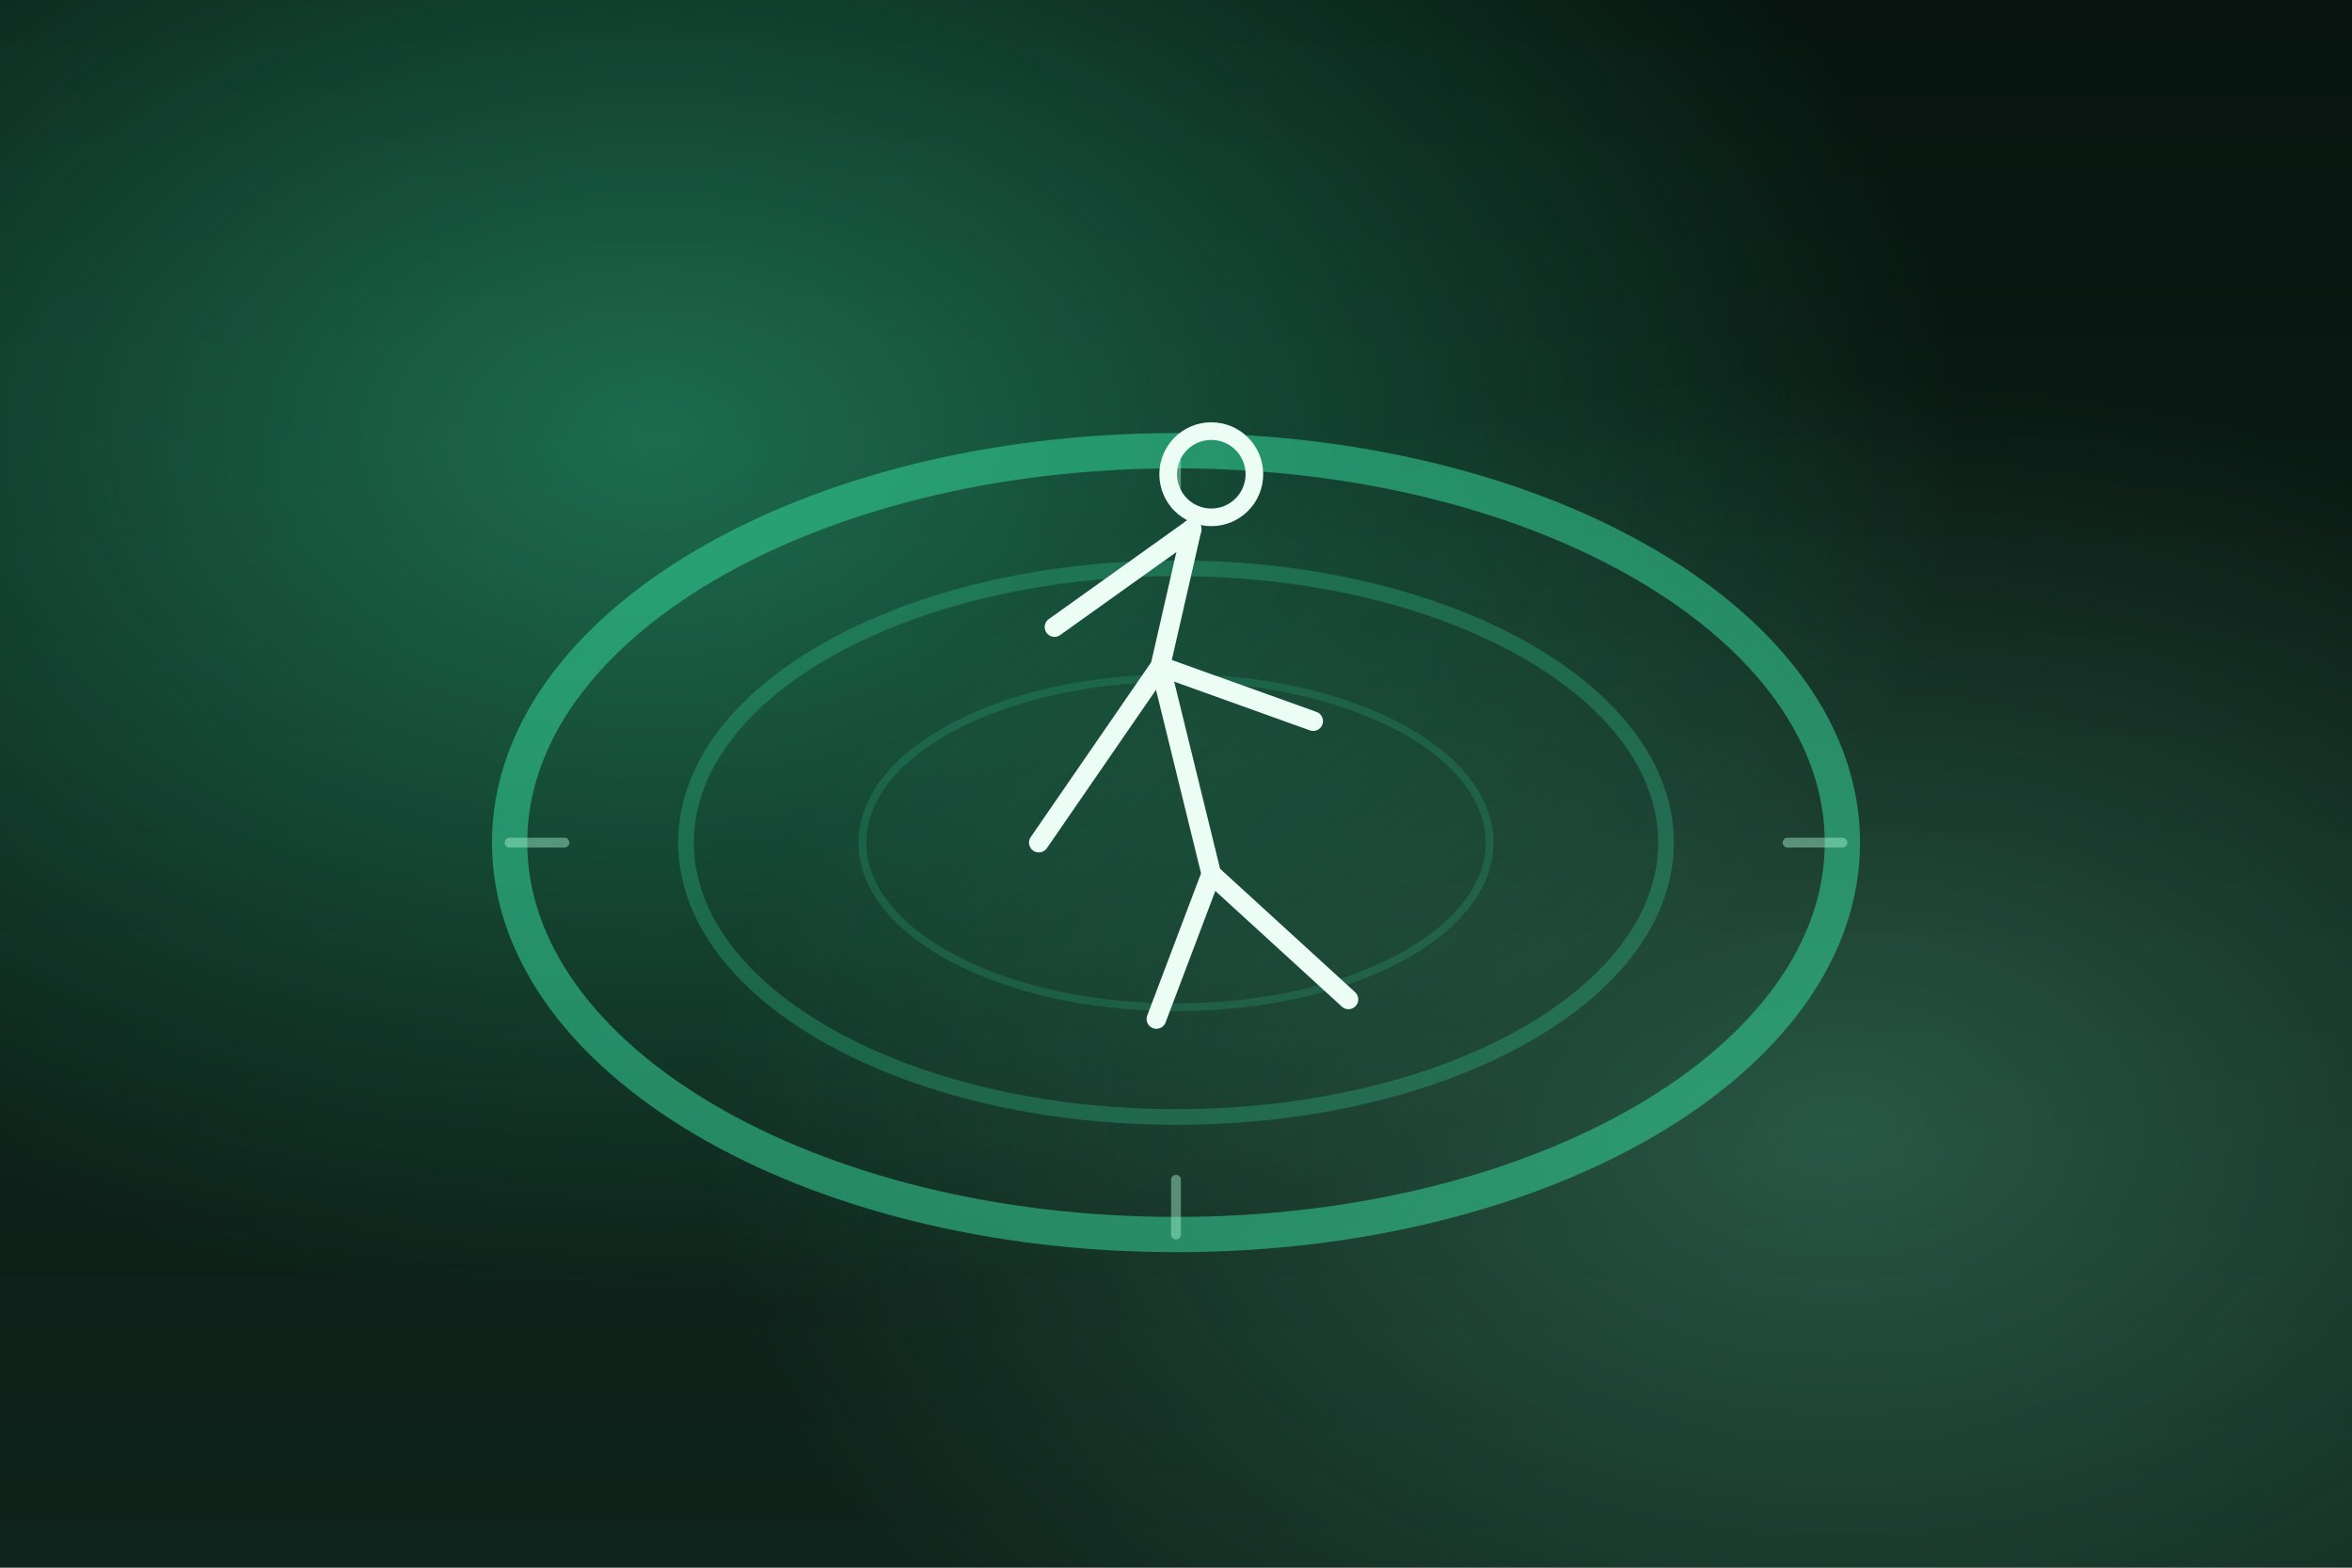
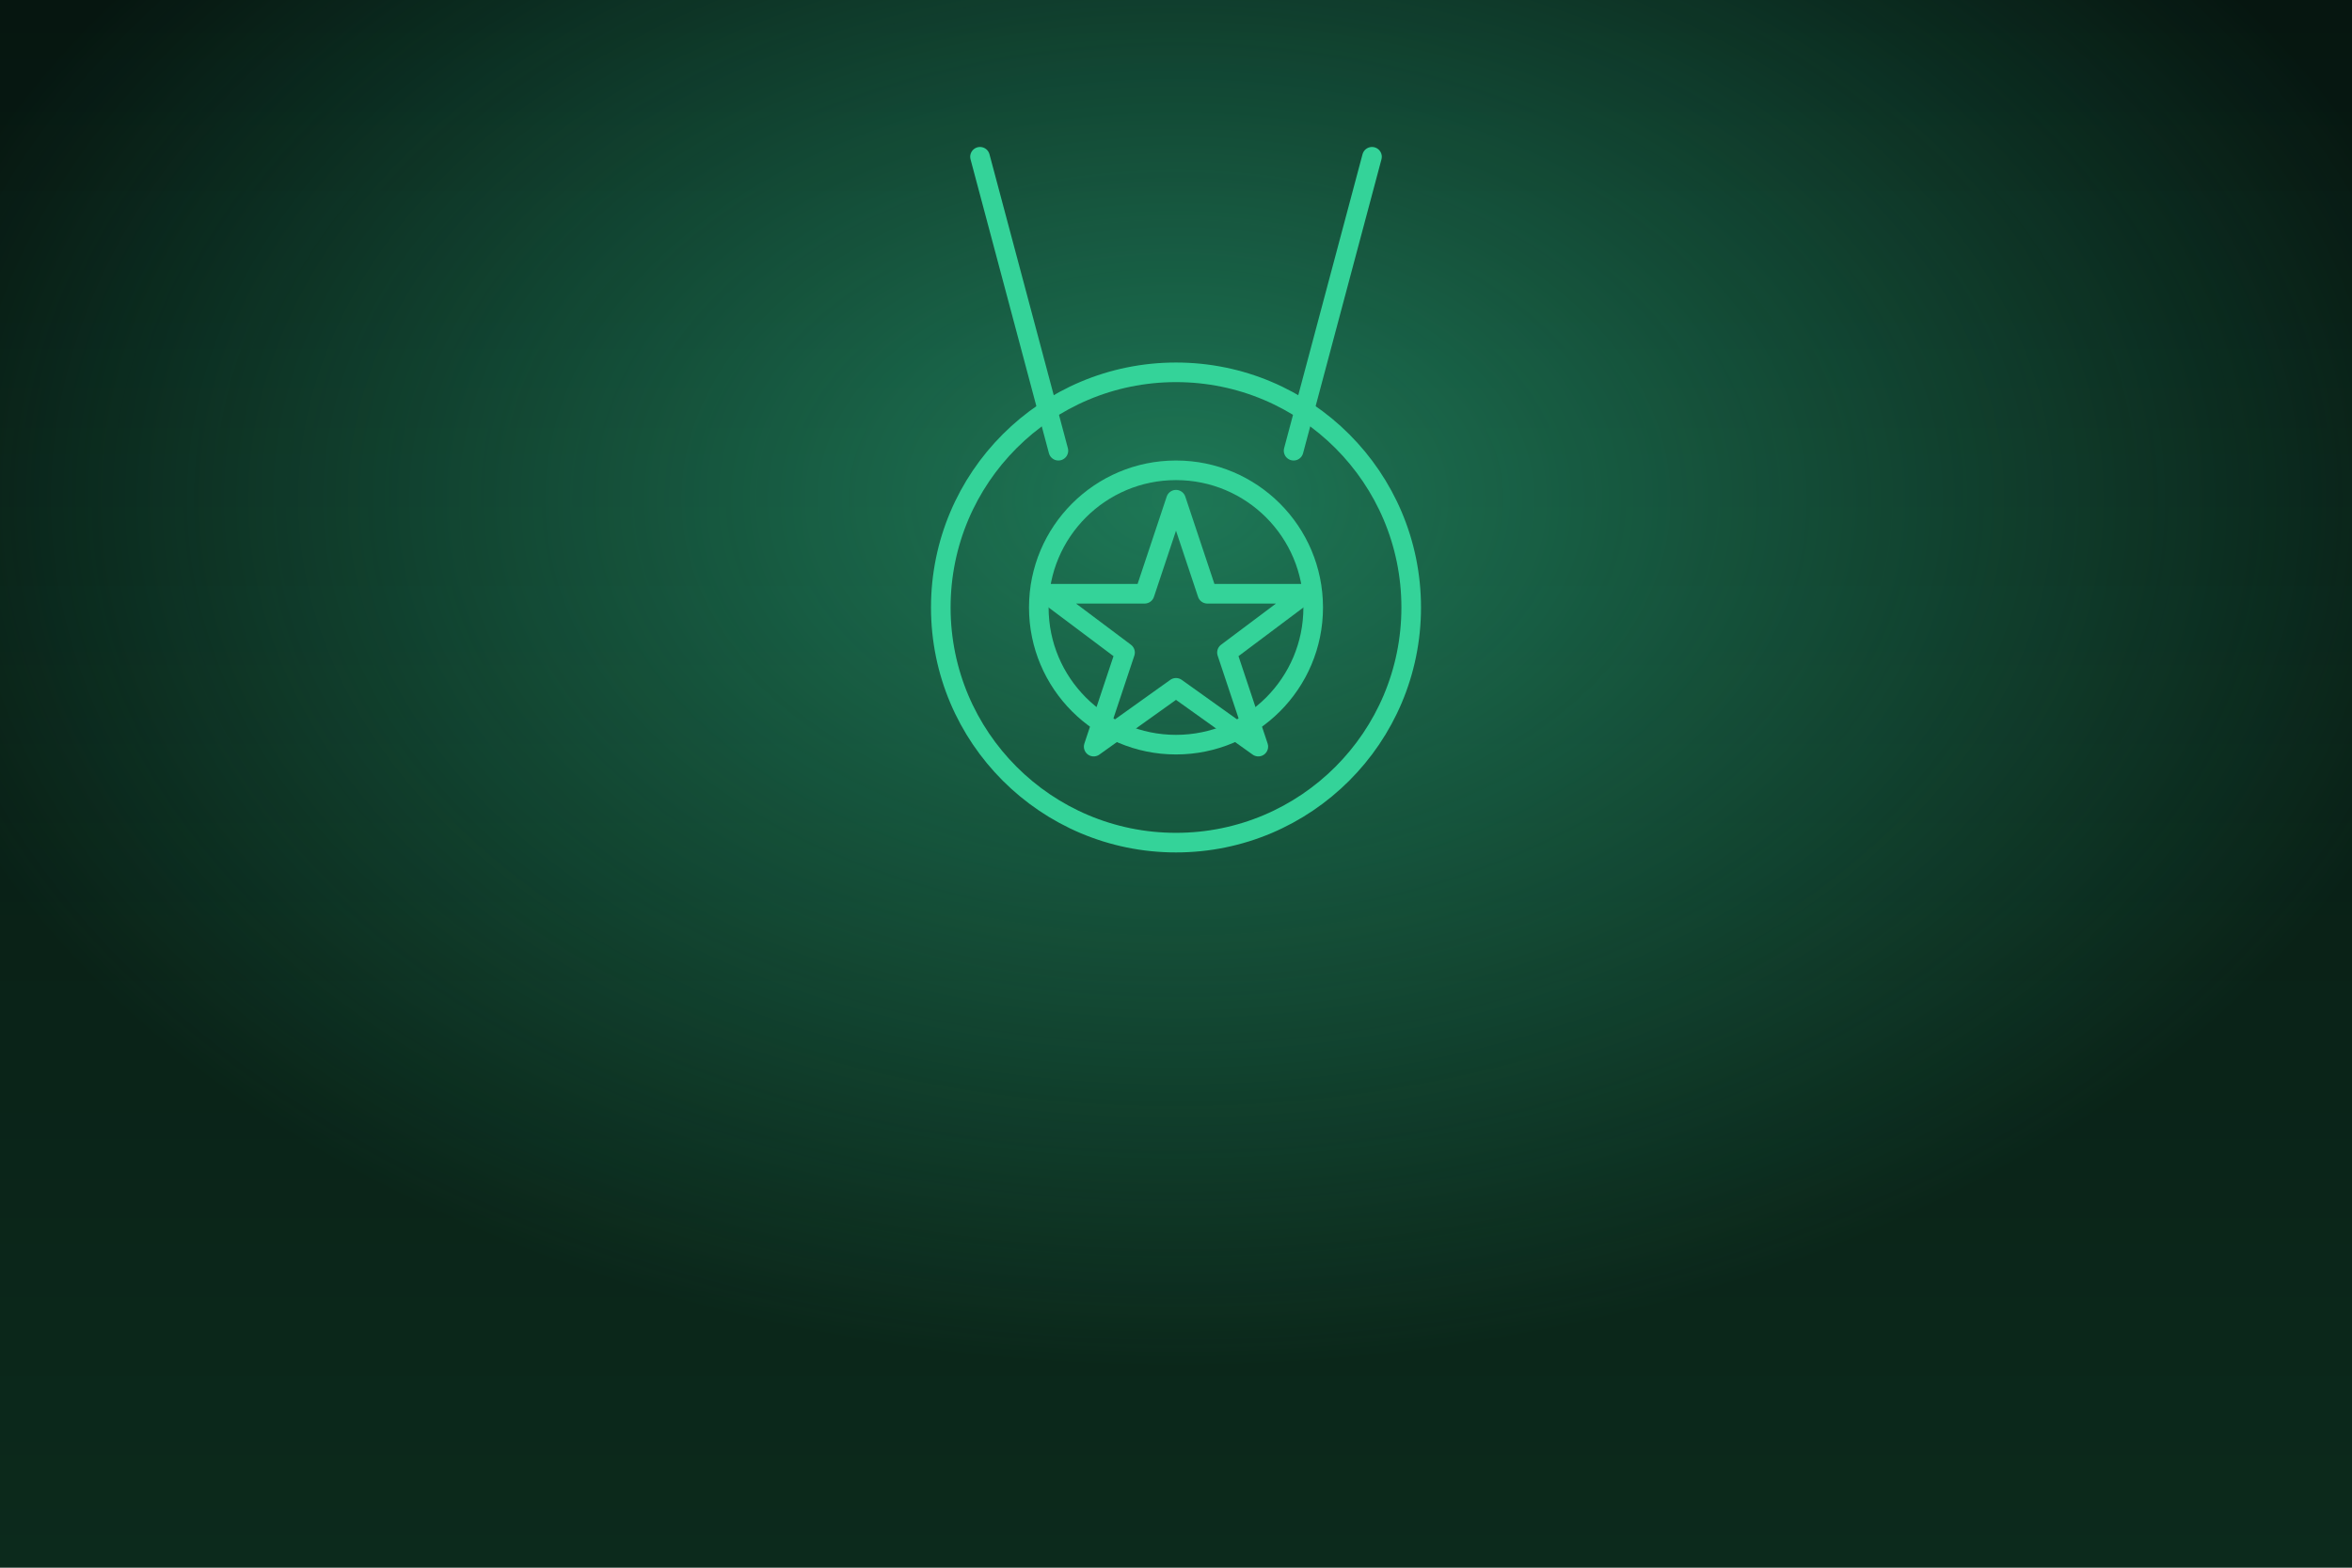
<svg xmlns="http://www.w3.org/2000/svg" width="1200" height="800" viewBox="0 0 1200 800" role="img" aria-label="Association">
  <defs>
-     <linearGradient id="bg" x1="0" y1="0" x2="0" y2="1">
-       <stop offset="0" stop-color="#07140f" />
-       <stop offset="1" stop-color="#0f241c" />
+     <linearGradient id="asso-bg" x1="0" y1="0" x2="0" y2="1">
+       <stop offset="0" stop-color="#061610" />
+       <stop offset="1" stop-color="#0c2a1c" />
    </linearGradient>
-     <radialGradient id="v" cx="28%" cy="28%" r="55%">
-       <stop offset="0" stop-color="#34D399" stop-opacity=".45" />
+     <radialGradient id="asso-glow" cx="50%" cy="32%" r="55%">
+       <stop offset="0" stop-color="#34D399" stop-opacity=".5" />
      <stop offset="1" stop-color="#34D399" stop-opacity="0" />
    </radialGradient>
-     <radialGradient id="p" cx="78%" cy="72%" r="48%">
-       <stop offset="0" stop-color="#6EE7B7" stop-opacity=".28" />
-       <stop offset="1" stop-color="#6EE7B7" stop-opacity="0" />
-     </radialGradient>
  </defs>
-   <rect width="1200" height="800" fill="url(#bg)" />
-   <rect width="1200" height="800" fill="url(#v)" />
-   <rect width="1200" height="800" fill="url(#p)" />
-   <g fill="none" stroke="#34D399" stroke-linecap="round">
-     <ellipse cx="600" cy="430" rx="340" ry="200" stroke-width="18" opacity=".55" />
-     <ellipse cx="600" cy="430" rx="250" ry="140" stroke-width="8" opacity=".28" />
-     <ellipse cx="600" cy="430" rx="160" ry="84" stroke-width="4" opacity=".18" />
-   </g>
-   <g stroke="#A7F3D0" stroke-width="5" stroke-linecap="round" opacity=".45">
-     <line x1="600" y1="230" x2="600" y2="258" />
-     <line x1="600" y1="602" x2="600" y2="630" />
-     <line x1="260" y1="430" x2="288" y2="430" />
-     <line x1="912" y1="430" x2="940" y2="430" />
-   </g>
-   <g transform="translate(600 360)" fill="none" stroke="#ECFDF5" stroke-width="10" stroke-linecap="round" stroke-linejoin="round">
-     <circle cx="18" cy="-118" r="22" stroke-width="9" />
-     <path d="M8 -90 L-8 -20 L-70 70" />
-     <path d="M-8 -20 L70 8" />
-     <path d="M-8 -20 L18 86 L-10 160" />
-     <path d="M18 86 L88 150" />
-     <path d="M8 -90 L-62 -40" />
+   <rect width="1200" height="800" fill="url(#asso-bg)" />
+   <rect width="1200" height="800" fill="url(#asso-glow)" />
+   <g fill="none" stroke="#34D399" stroke-width="10" stroke-linecap="round" stroke-linejoin="round">
+     <path d="M500 80 L540 230" />
+     <path d="M700 80 L660 230" />
+     <circle cx="600" cy="310" r="120" />
+     <circle cx="600" cy="310" r="70" />
+     <path d="M600 255 l16 48 h50 l-40 30 16 48 -42-30 -42 30 16-48 -40-30 h50 Z" />
  </g>
</svg>
